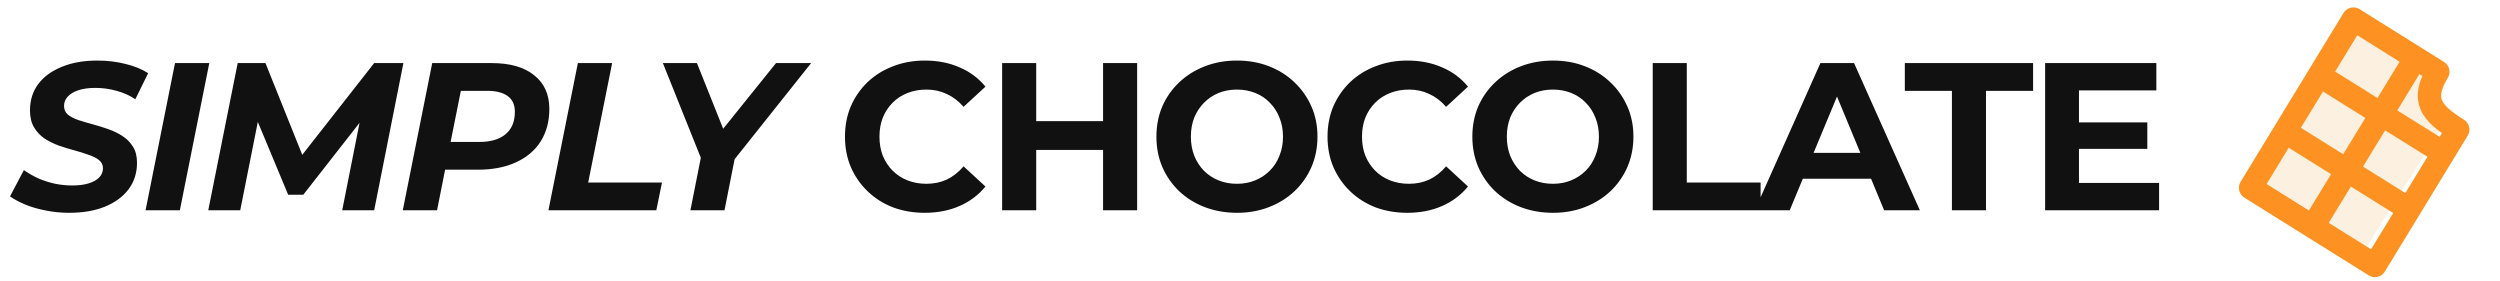
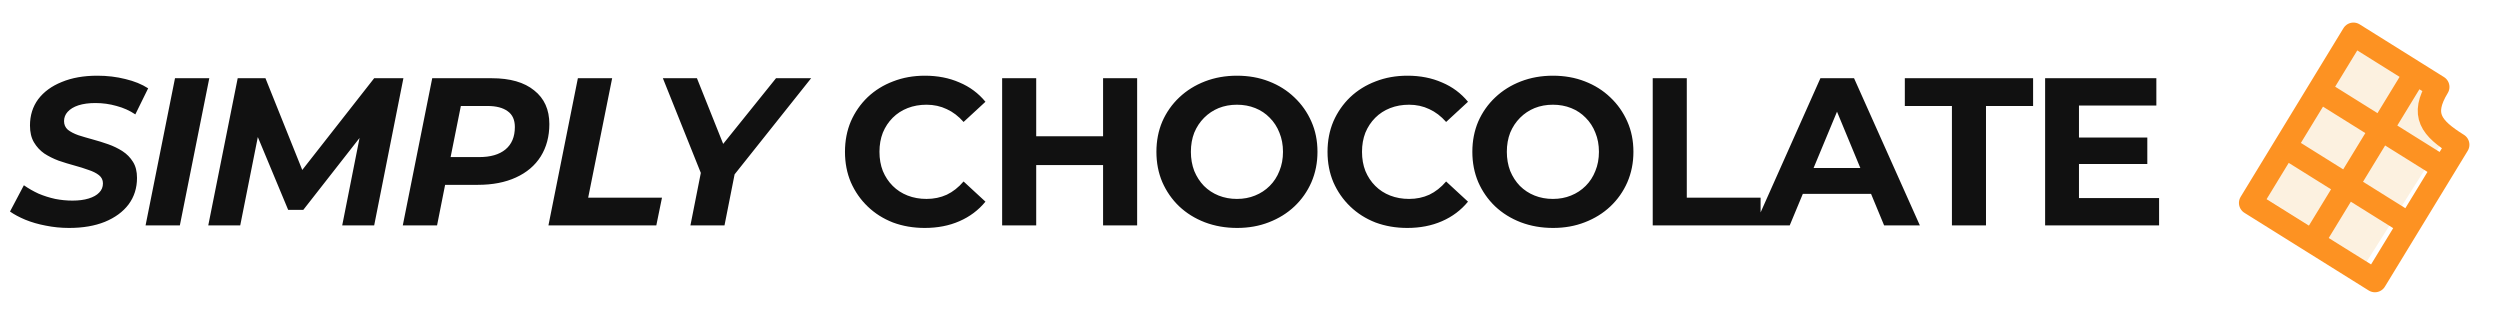
- <svg xmlns="http://www.w3.org/2000/svg" width="214" height="24" viewBox="0 0 214 24" fill="none">
+ <svg xmlns="http://www.w3.org/2000/svg" width="169" height="21" viewBox="0 0 214 24" fill="none">
  <path d="M5.914 18.216C5.23 18.216 4.564 18.15 3.916 18.018C3.28 17.898 2.698 17.73 2.17 17.514C1.654 17.298 1.216 17.064 0.856 16.812L2.044 14.562C2.44 14.838 2.86 15.078 3.304 15.282C3.76 15.474 4.234 15.624 4.726 15.732C5.218 15.828 5.71 15.876 6.202 15.876C6.742 15.876 7.204 15.816 7.588 15.696C7.984 15.576 8.284 15.408 8.488 15.192C8.704 14.976 8.812 14.712 8.812 14.4C8.812 14.112 8.698 13.878 8.47 13.698C8.242 13.518 7.942 13.368 7.57 13.248C7.21 13.116 6.808 12.99 6.364 12.87C5.92 12.75 5.47 12.612 5.014 12.456C4.57 12.288 4.162 12.084 3.79 11.844C3.43 11.592 3.136 11.274 2.908 10.89C2.68 10.506 2.566 10.026 2.566 9.45C2.566 8.586 2.8 7.836 3.268 7.2C3.748 6.564 4.42 6.072 5.284 5.724C6.148 5.364 7.162 5.184 8.326 5.184C9.178 5.184 9.982 5.28 10.738 5.472C11.494 5.652 12.142 5.916 12.682 6.264L11.584 8.496C11.104 8.172 10.57 7.932 9.982 7.776C9.394 7.608 8.788 7.524 8.164 7.524C7.6 7.524 7.114 7.59 6.706 7.722C6.31 7.854 6.004 8.04 5.788 8.28C5.584 8.508 5.482 8.772 5.482 9.072C5.482 9.372 5.59 9.618 5.806 9.81C6.034 9.99 6.334 10.146 6.706 10.278C7.078 10.398 7.486 10.518 7.93 10.638C8.374 10.758 8.818 10.896 9.262 11.052C9.706 11.208 10.114 11.406 10.486 11.646C10.858 11.886 11.158 12.192 11.386 12.564C11.614 12.924 11.728 13.38 11.728 13.932C11.728 14.796 11.488 15.552 11.008 16.2C10.528 16.836 9.85 17.334 8.974 17.694C8.11 18.042 7.09 18.216 5.914 18.216ZM12.46 18L14.98 5.4H17.915L15.395 18H12.46ZM17.827 18L20.347 5.4H22.723L26.305 14.328L25.045 14.31L32.029 5.4H34.531L32.029 18H29.293L30.967 9.558H31.525L25.963 16.668H24.667L21.697 9.54L22.237 9.594L20.563 18H17.827ZM34.478 18L36.998 5.4H42.092C43.664 5.4 44.876 5.748 45.728 6.444C46.592 7.128 47.024 8.088 47.024 9.324C47.024 10.38 46.778 11.304 46.286 12.096C45.794 12.876 45.086 13.476 44.162 13.896C43.25 14.316 42.164 14.526 40.904 14.526H36.818L38.366 13.194L37.412 18H34.478ZM38.294 13.536L37.268 12.15H41.03C41.99 12.15 42.734 11.934 43.262 11.502C43.802 11.058 44.072 10.416 44.072 9.576C44.072 8.964 43.868 8.514 43.46 8.226C43.052 7.926 42.476 7.776 41.732 7.776H38.186L39.734 6.354L38.294 13.536ZM46.946 18L49.466 5.4H52.4L50.348 15.624H56.666L56.18 18H46.946ZM59.1 18L60.127 12.816L60.45 14.652L56.742 5.4H59.658L62.484 12.474L60.721 12.492L66.427 5.4H69.433L62.053 14.67L63.042 12.816L62.017 18H59.1ZM79.152 18.216C78.18 18.216 77.274 18.06 76.434 17.748C75.606 17.424 74.886 16.968 74.274 16.38C73.662 15.792 73.182 15.102 72.834 14.31C72.498 13.518 72.33 12.648 72.33 11.7C72.33 10.752 72.498 9.882 72.834 9.09C73.182 8.298 73.662 7.608 74.274 7.02C74.898 6.432 75.624 5.982 76.452 5.67C77.28 5.346 78.186 5.184 79.17 5.184C80.262 5.184 81.246 5.376 82.122 5.76C83.01 6.132 83.754 6.684 84.354 7.416L82.482 9.144C82.05 8.652 81.57 8.286 81.042 8.046C80.514 7.794 79.938 7.668 79.314 7.668C78.726 7.668 78.186 7.764 77.694 7.956C77.202 8.148 76.776 8.424 76.416 8.784C76.056 9.144 75.774 9.57 75.57 10.062C75.378 10.554 75.282 11.1 75.282 11.7C75.282 12.3 75.378 12.846 75.57 13.338C75.774 13.83 76.056 14.256 76.416 14.616C76.776 14.976 77.202 15.252 77.694 15.444C78.186 15.636 78.726 15.732 79.314 15.732C79.938 15.732 80.514 15.612 81.042 15.372C81.57 15.12 82.05 14.742 82.482 14.238L84.354 15.966C83.754 16.698 83.01 17.256 82.122 17.64C81.246 18.024 80.256 18.216 79.152 18.216ZM94.423 5.4H97.339V18H94.423V5.4ZM88.699 18H85.783V5.4H88.699V18ZM94.639 12.834H88.483V10.368H94.639V12.834ZM105.9 18.216C104.904 18.216 103.98 18.054 103.128 17.73C102.288 17.406 101.556 16.95 100.932 16.362C100.32 15.774 99.841 15.084 99.493 14.292C99.156 13.5 98.989 12.636 98.989 11.7C98.989 10.764 99.156 9.9 99.493 9.108C99.841 8.316 100.326 7.626 100.95 7.038C101.574 6.45 102.306 5.994 103.146 5.67C103.986 5.346 104.898 5.184 105.882 5.184C106.878 5.184 107.79 5.346 108.618 5.67C109.458 5.994 110.184 6.45 110.796 7.038C111.42 7.626 111.906 8.316 112.254 9.108C112.602 9.888 112.776 10.752 112.776 11.7C112.776 12.636 112.602 13.506 112.254 14.31C111.906 15.102 111.42 15.792 110.796 16.38C110.184 16.956 109.458 17.406 108.618 17.73C107.79 18.054 106.884 18.216 105.9 18.216ZM105.882 15.732C106.446 15.732 106.962 15.636 107.43 15.444C107.91 15.252 108.33 14.976 108.69 14.616C109.05 14.256 109.326 13.83 109.518 13.338C109.722 12.846 109.824 12.3 109.824 11.7C109.824 11.1 109.722 10.554 109.518 10.062C109.326 9.57 109.05 9.144 108.69 8.784C108.342 8.424 107.928 8.148 107.448 7.956C106.968 7.764 106.446 7.668 105.882 7.668C105.318 7.668 104.796 7.764 104.316 7.956C103.848 8.148 103.434 8.424 103.074 8.784C102.714 9.144 102.432 9.57 102.228 10.062C102.036 10.554 101.94 11.1 101.94 11.7C101.94 12.288 102.036 12.834 102.228 13.338C102.432 13.83 102.708 14.256 103.056 14.616C103.416 14.976 103.836 15.252 104.316 15.444C104.796 15.636 105.318 15.732 105.882 15.732ZM120.458 18.216C119.486 18.216 118.58 18.06 117.74 17.748C116.912 17.424 116.192 16.968 115.58 16.38C114.968 15.792 114.488 15.102 114.14 14.31C113.804 13.518 113.636 12.648 113.636 11.7C113.636 10.752 113.804 9.882 114.14 9.09C114.488 8.298 114.968 7.608 115.58 7.02C116.204 6.432 116.93 5.982 117.758 5.67C118.586 5.346 119.492 5.184 120.476 5.184C121.568 5.184 122.552 5.376 123.428 5.76C124.316 6.132 125.06 6.684 125.66 7.416L123.788 9.144C123.356 8.652 122.876 8.286 122.348 8.046C121.82 7.794 121.244 7.668 120.62 7.668C120.032 7.668 119.492 7.764 119 7.956C118.508 8.148 118.082 8.424 117.722 8.784C117.362 9.144 117.08 9.57 116.876 10.062C116.684 10.554 116.588 11.1 116.588 11.7C116.588 12.3 116.684 12.846 116.876 13.338C117.08 13.83 117.362 14.256 117.722 14.616C118.082 14.976 118.508 15.252 119 15.444C119.492 15.636 120.032 15.732 120.62 15.732C121.244 15.732 121.82 15.612 122.348 15.372C122.876 15.12 123.356 14.742 123.788 14.238L125.66 15.966C125.06 16.698 124.316 17.256 123.428 17.64C122.552 18.024 121.562 18.216 120.458 18.216ZM132.945 18.216C131.949 18.216 131.025 18.054 130.173 17.73C129.333 17.406 128.601 16.95 127.977 16.362C127.365 15.774 126.885 15.084 126.537 14.292C126.201 13.5 126.033 12.636 126.033 11.7C126.033 10.764 126.201 9.9 126.537 9.108C126.885 8.316 127.371 7.626 127.995 7.038C128.619 6.45 129.351 5.994 130.191 5.67C131.031 5.346 131.943 5.184 132.927 5.184C133.923 5.184 134.835 5.346 135.663 5.67C136.503 5.994 137.229 6.45 137.841 7.038C138.465 7.626 138.951 8.316 139.299 9.108C139.647 9.888 139.821 10.752 139.821 11.7C139.821 12.636 139.647 13.506 139.299 14.31C138.951 15.102 138.465 15.792 137.841 16.38C137.229 16.956 136.503 17.406 135.663 17.73C134.835 18.054 133.929 18.216 132.945 18.216ZM132.927 15.732C133.491 15.732 134.007 15.636 134.475 15.444C134.955 15.252 135.375 14.976 135.735 14.616C136.095 14.256 136.371 13.83 136.563 13.338C136.767 12.846 136.869 12.3 136.869 11.7C136.869 11.1 136.767 10.554 136.563 10.062C136.371 9.57 136.095 9.144 135.735 8.784C135.387 8.424 134.973 8.148 134.493 7.956C134.013 7.764 133.491 7.668 132.927 7.668C132.363 7.668 131.841 7.764 131.361 7.956C130.893 8.148 130.479 8.424 130.119 8.784C129.759 9.144 129.477 9.57 129.273 10.062C129.081 10.554 128.985 11.1 128.985 11.7C128.985 12.288 129.081 12.834 129.273 13.338C129.477 13.83 129.753 14.256 130.101 14.616C130.461 14.976 130.881 15.252 131.361 15.444C131.841 15.636 132.363 15.732 132.927 15.732ZM141.473 18V5.4H144.389V15.624H150.707V18H141.473ZM150.211 18L155.827 5.4H158.707L164.341 18H161.281L156.673 6.876H157.825L153.199 18H150.211ZM153.019 15.3L153.793 13.086H160.273L161.065 15.3H153.019ZM167.085 18V7.776H163.053V5.4H174.033V7.776H170.001V18H167.085ZM177.744 10.476H183.81V12.744H177.744V10.476ZM177.96 15.66H184.818V18H175.062V5.4H184.584V7.74H177.96V15.66Z" fill="#111111" />
  <path d="M192.958 15.057L201.041 1.989L201.521 1.483L207.697 5.601L207.74 8.087L209.247 10.546L202.587 21.104L192.958 15.057Z" fill="#FCF1E0" />
  <path d="M206.226 17.91L195.587 11.262M198.521 6.449L209.16 13.097M197.972 19.398L206.774 4.961M210.382 11.092C208.102 9.667 207.207 8.554 208.674 6.148L201.455 1.636L192.653 16.074L203.292 22.722L210.382 11.092Z" stroke="#FD9222" stroke-width="2" stroke-linecap="round" stroke-linejoin="round" />
</svg>
